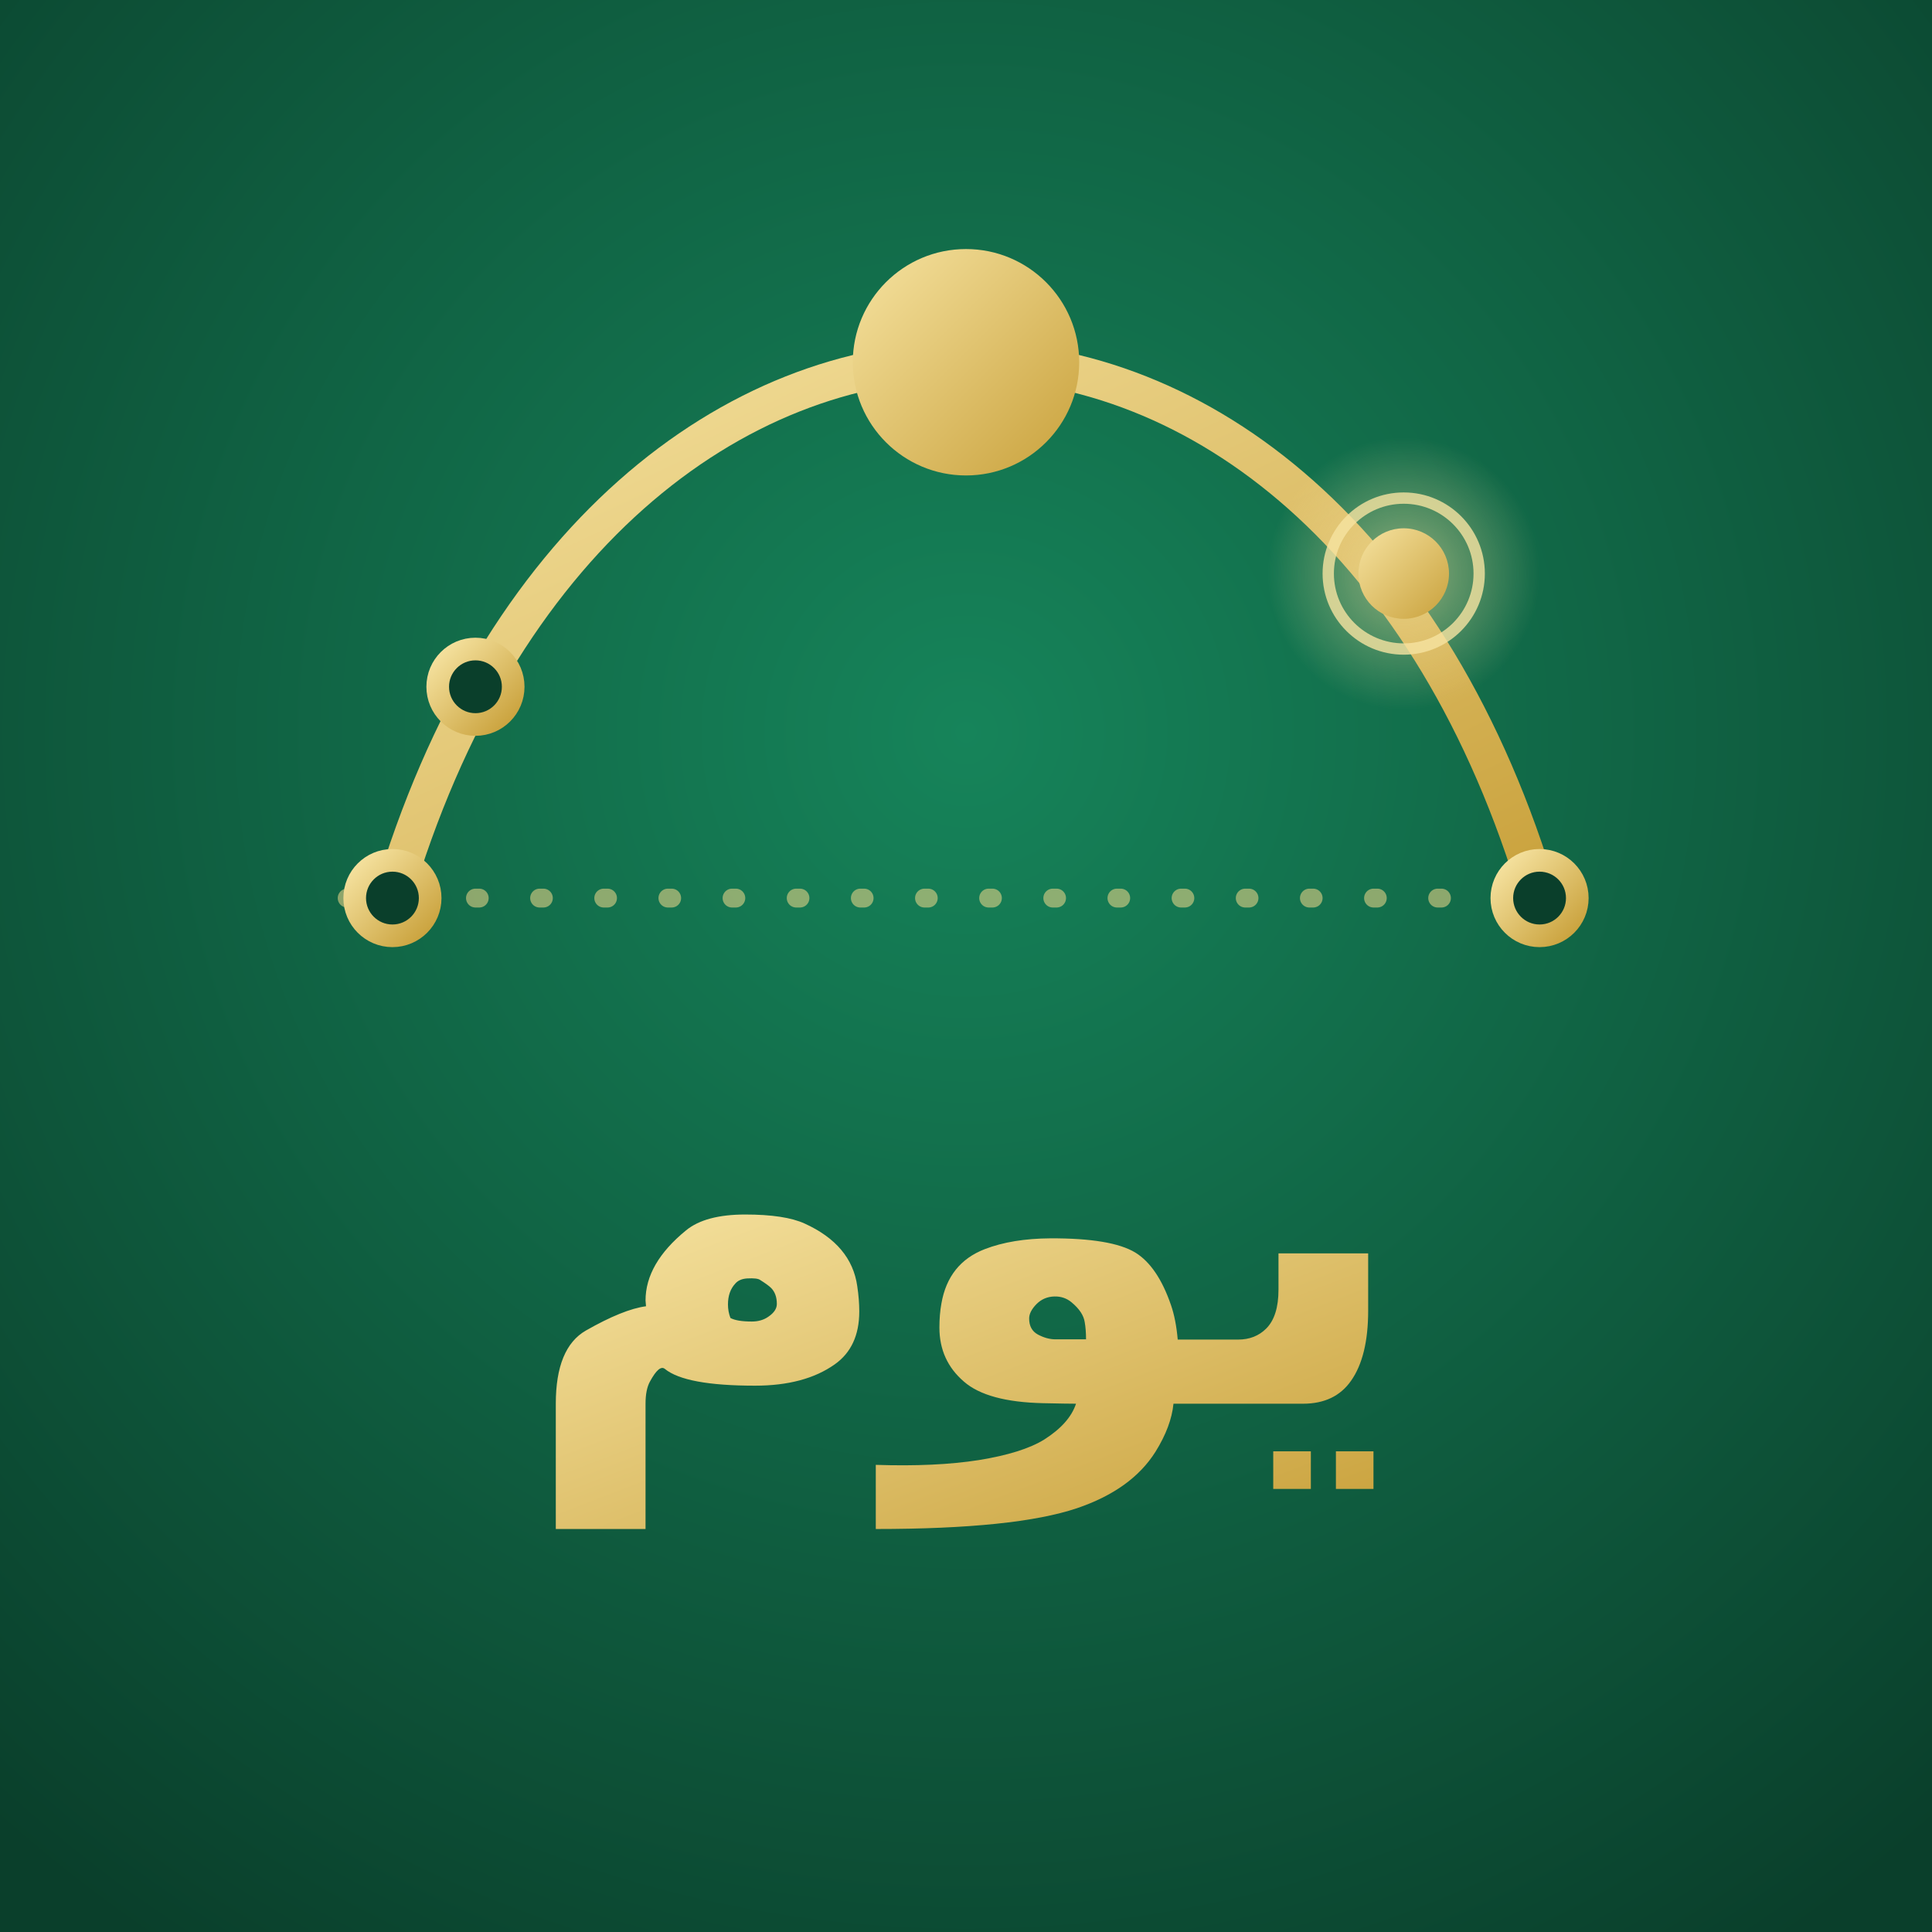
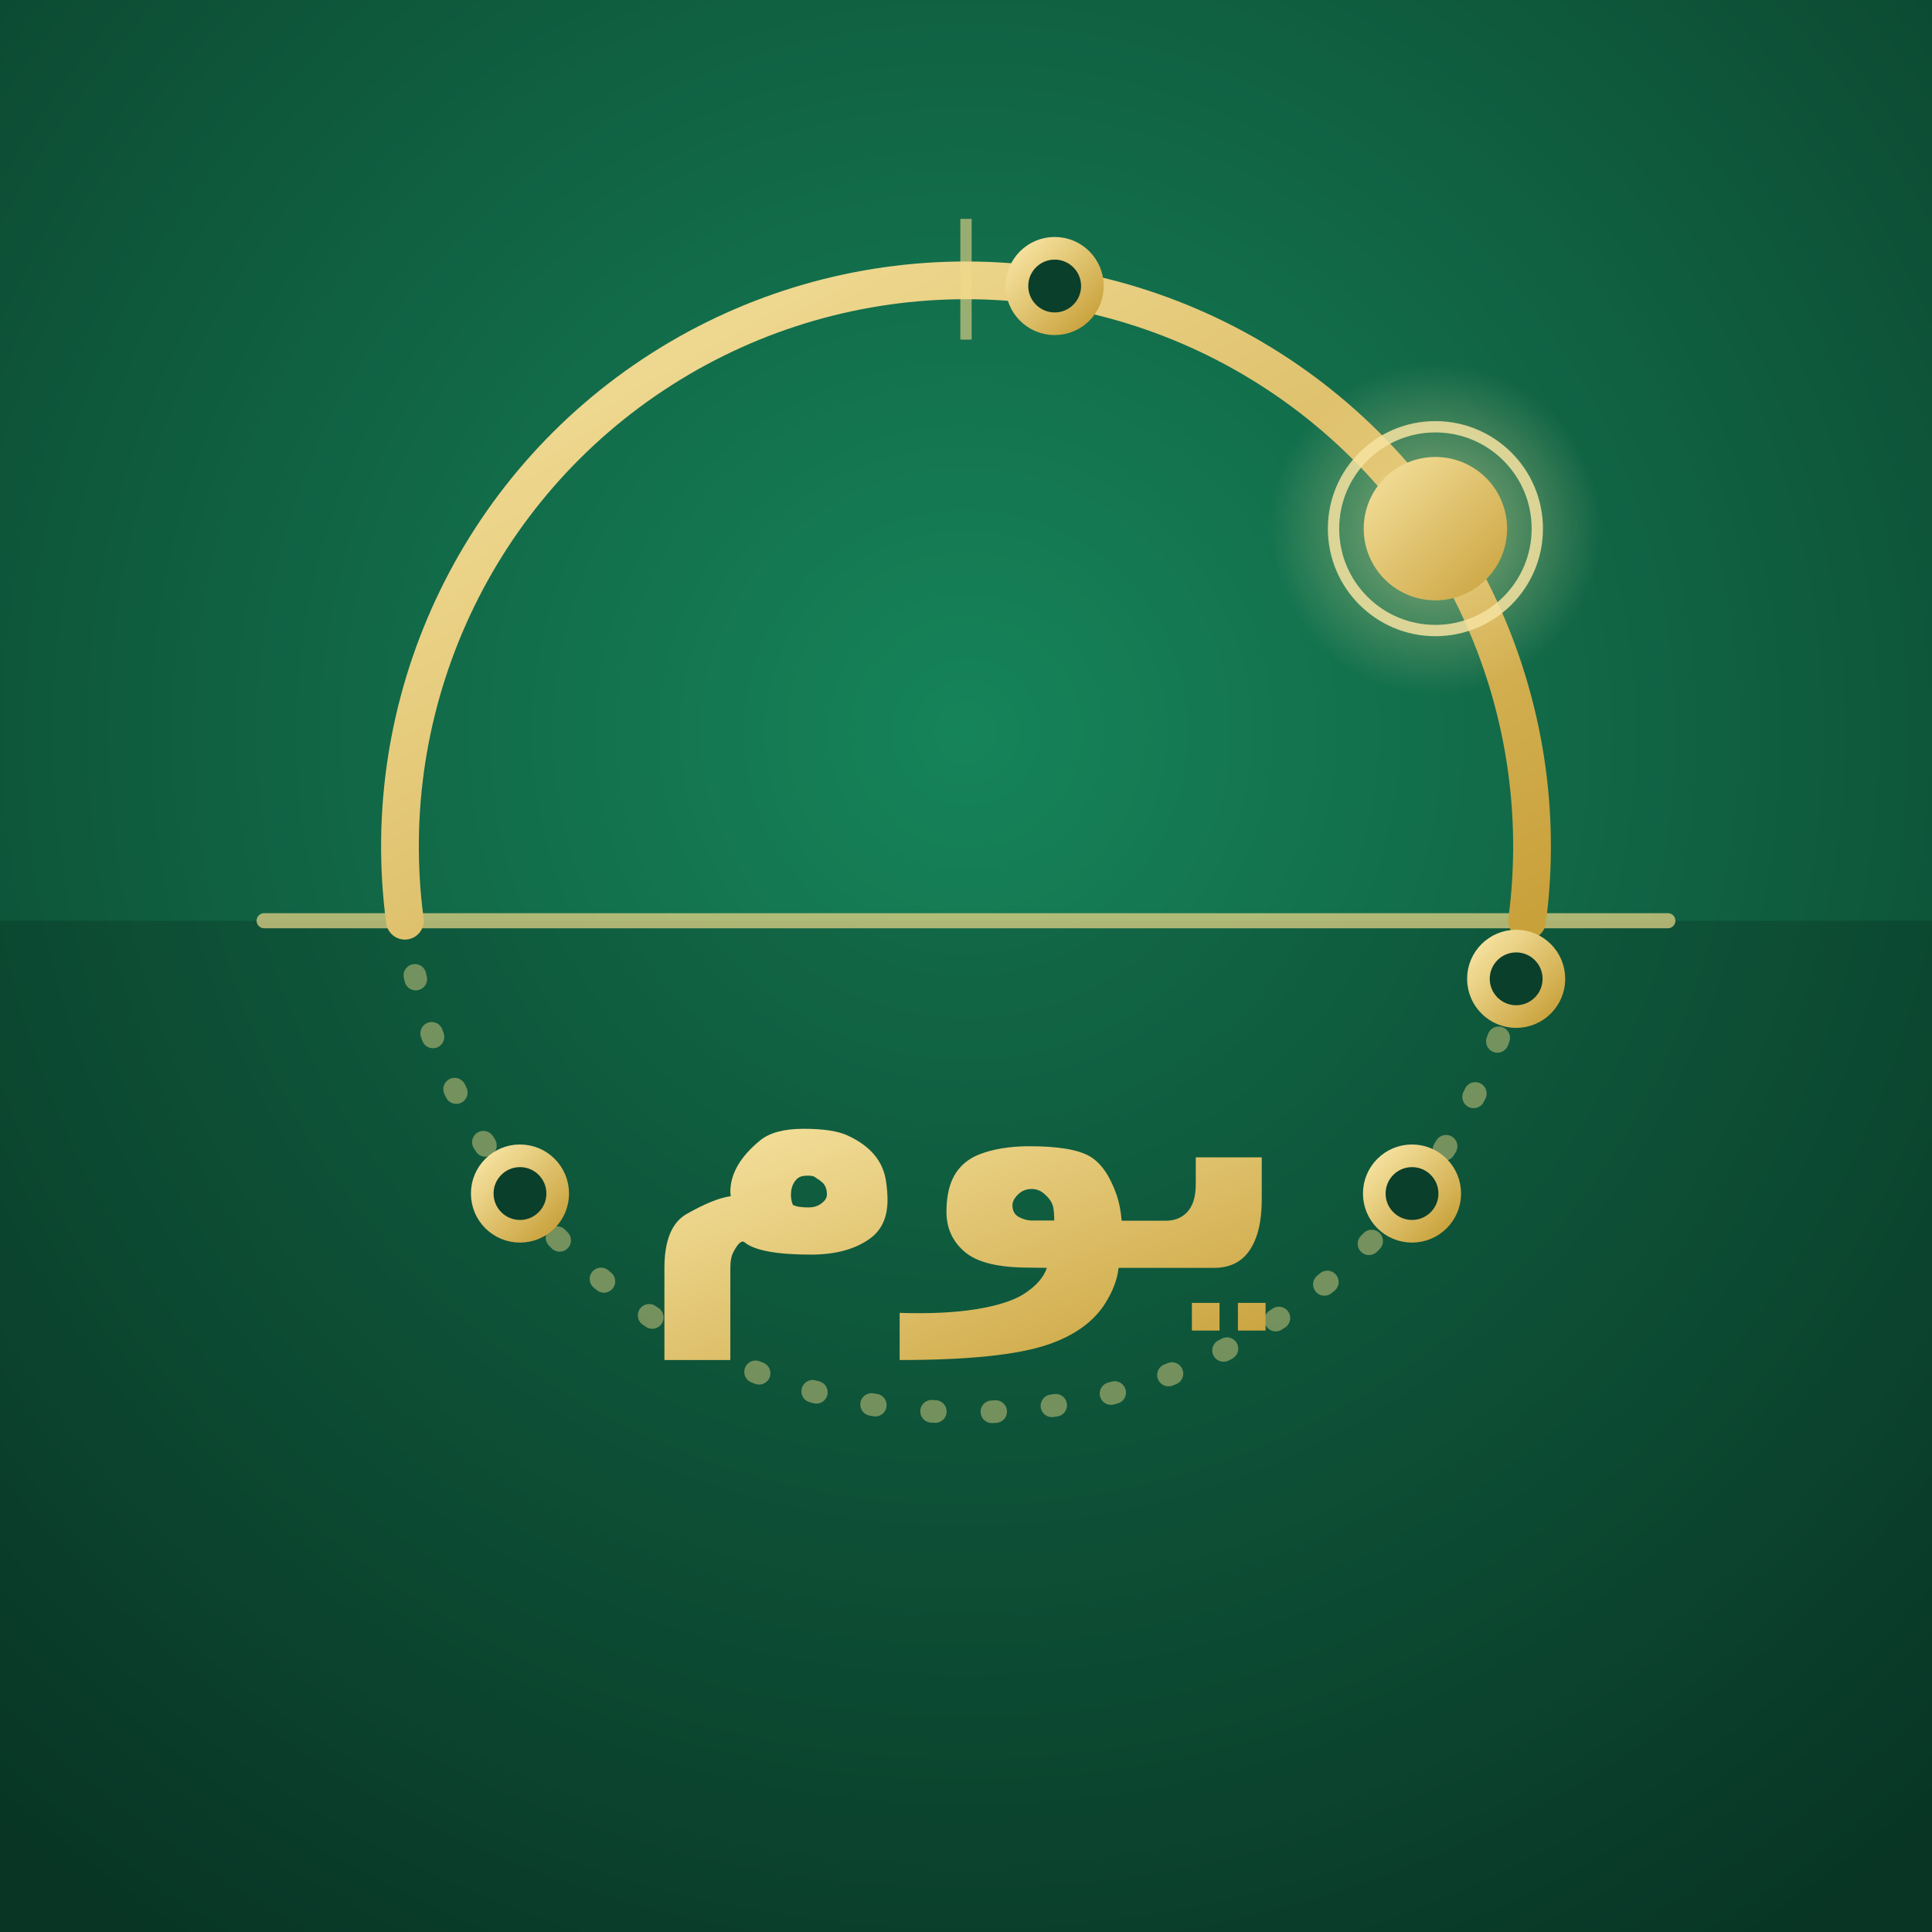
<svg xmlns="http://www.w3.org/2000/svg" viewBox="0 0 512 512">
  <defs>
    <radialGradient id="g" cx="50%" cy="38%" r="75%">
      <stop offset="0" stop-color="#16845A" />
      <stop offset="1" stop-color="#0A3F2B" />
    </radialGradient>
    <linearGradient id="o" x1="0" y1="0" x2="1" y2="1">
      <stop offset="0" stop-color="#F6E3A1" />
      <stop offset="1" stop-color="#C9A13B" />
    </linearGradient>
    <radialGradient id="glow">
      <stop offset="0" stop-color="#F6E3A1" stop-opacity=".55" />
      <stop offset="1" stop-color="#F6E3A1" stop-opacity="0" />
    </radialGradient>
  </defs>
  <rect width="512" height="512" fill="url(#g)" />
-   <g transform="translate(0 -44)">
-     <line x1="92" y1="282" x2="420" y2="282" stroke="#F1D98A" stroke-opacity=".55" stroke-width="5" stroke-linecap="round" stroke-dasharray="1 16" />
-     <path d="M104 282 C 160 92, 352 92, 408 282" fill="none" stroke="url(#o)" stroke-width="10" stroke-linecap="round" />
-     <circle cx="256" cy="140" r="30" fill="url(#o)" />
-     <circle cx="126" cy="226" r="10" fill="#0A3F2B" stroke="url(#o)" stroke-width="6" />
-     <circle cx="104" cy="282" r="10" fill="#0A3F2B" stroke="url(#o)" stroke-width="6" />
-     <circle cx="408" cy="282" r="10" fill="#0A3F2B" stroke="url(#o)" stroke-width="6" />
-     <circle cx="372" cy="196" r="36" fill="url(#glow)" />
-     <circle cx="372" cy="196" r="20" fill="none" stroke="#F6E3A1" stroke-width="3" opacity=".8" />
-     <circle cx="372" cy="196" r="12" fill="url(#o)" />
-   </g>
-   <text x="256" y="372" text-anchor="middle" font-family="Amiri" font-weight="700" font-size="136" fill="url(#o)">يوم</text>
+   <rect x="0" y="244" width="512" height="268" fill="#000" opacity=".16" />
+   <line x1="70" y1="244" x2="442" y2="244" stroke="#F1D98A" stroke-opacity=".7" stroke-width="4" stroke-linecap="round" />
+   <path d="M404.7 244.0 A150 150 0 0 1 107.3 244.0" fill="none" stroke="#F1D98A" stroke-opacity=".45" stroke-width="6" stroke-linecap="round" stroke-dasharray="1 15" />
+   <path d="M107.3 244.0 A150 150 0 1 1 404.7 244.0" fill="none" stroke="url(#o)" stroke-width="10" stroke-linecap="round" />
+   <line x1="256.0" y1="58.0" x2="256.0" y2="90.0" stroke="#F1D98A" stroke-opacity=".6" stroke-width="3" />
+   <circle cx="137.8" cy="316.3" r="10" fill="#0A3F2B" stroke="url(#o)" stroke-width="6" />
+   <circle cx="279.5" cy="75.8" r="10" fill="#0A3F2B" stroke="url(#o)" stroke-width="6" />
+   <circle cx="380.4" cy="140.1" r="44" fill="url(#glow)" />
+   <circle cx="380.4" cy="140.1" r="27" fill="none" stroke="#F6E3A1" stroke-width="3" opacity=".85" />
+   <circle cx="380.4" cy="140.1" r="19" fill="url(#o)" />
+   <circle cx="401.8" cy="259.4" r="10" fill="#0A3F2B" stroke="url(#o)" stroke-width="6" />
+   <circle cx="374.2" cy="316.3" r="10" fill="#0A3F2B" stroke="url(#o)" stroke-width="6" />
+   <text x="256" y="336" text-anchor="middle" font-family="Amiri" font-weight="700" font-size="100" fill="url(#o)">يوم</text>
</svg>
